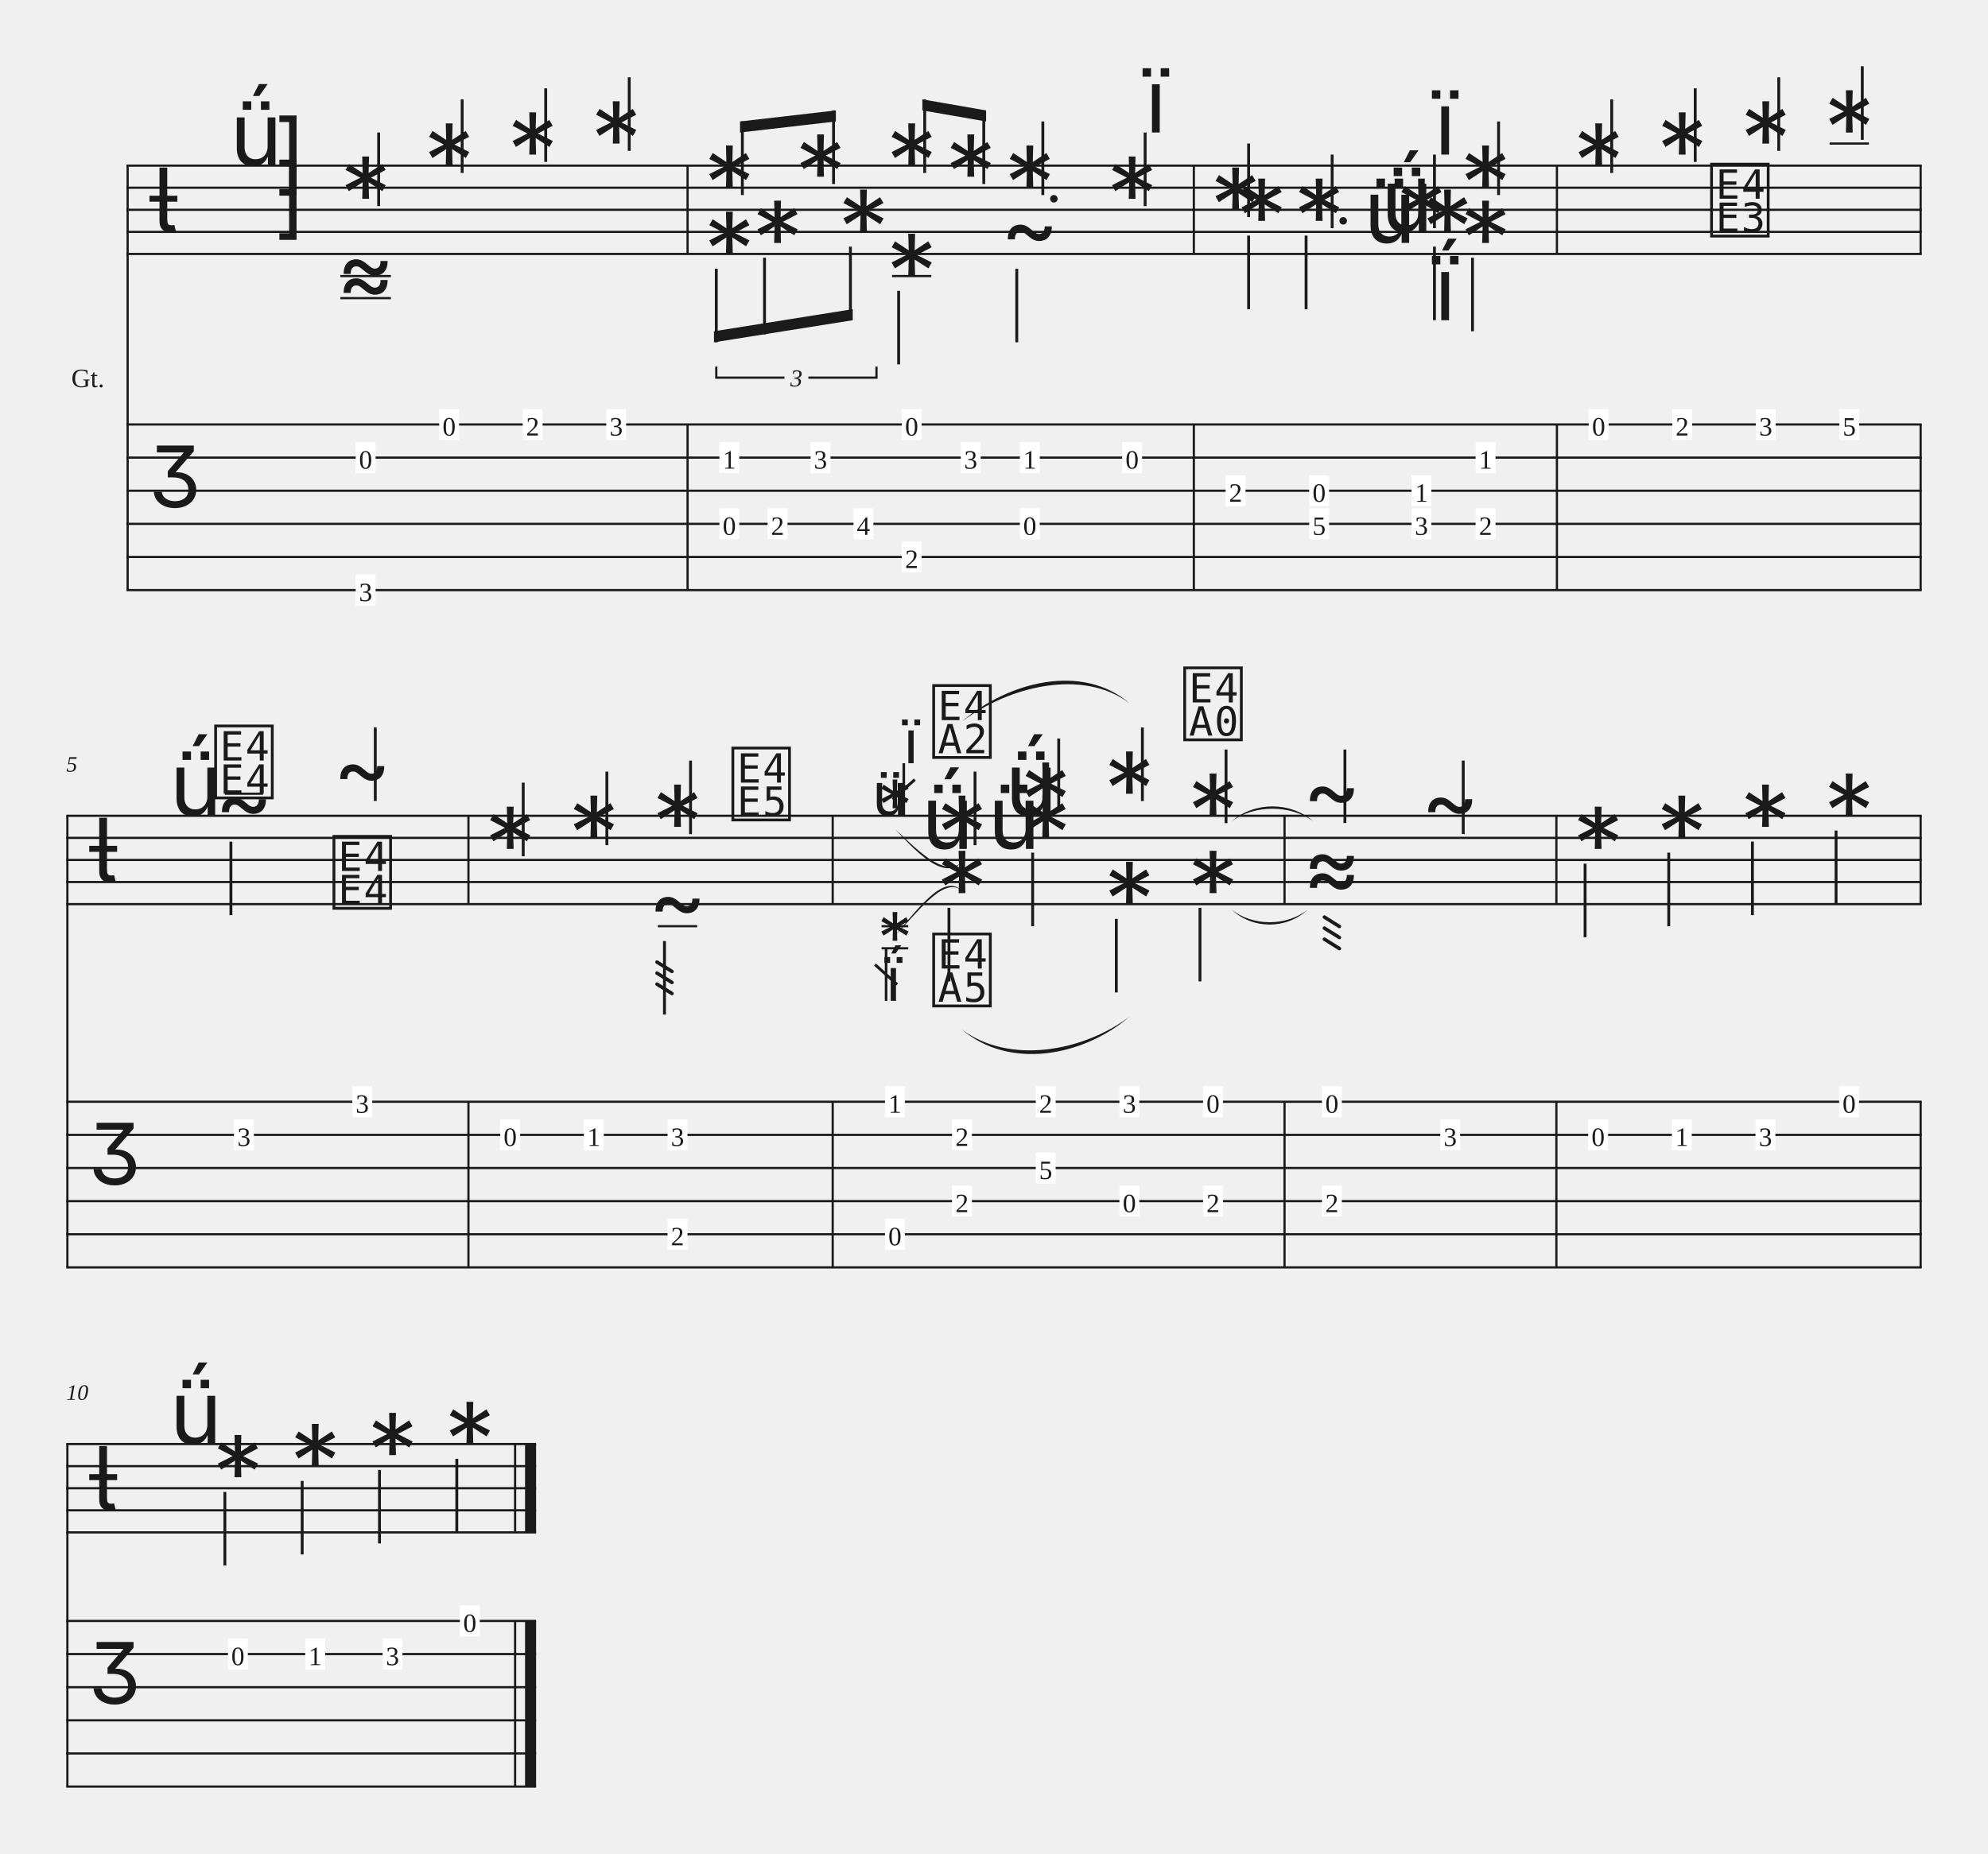
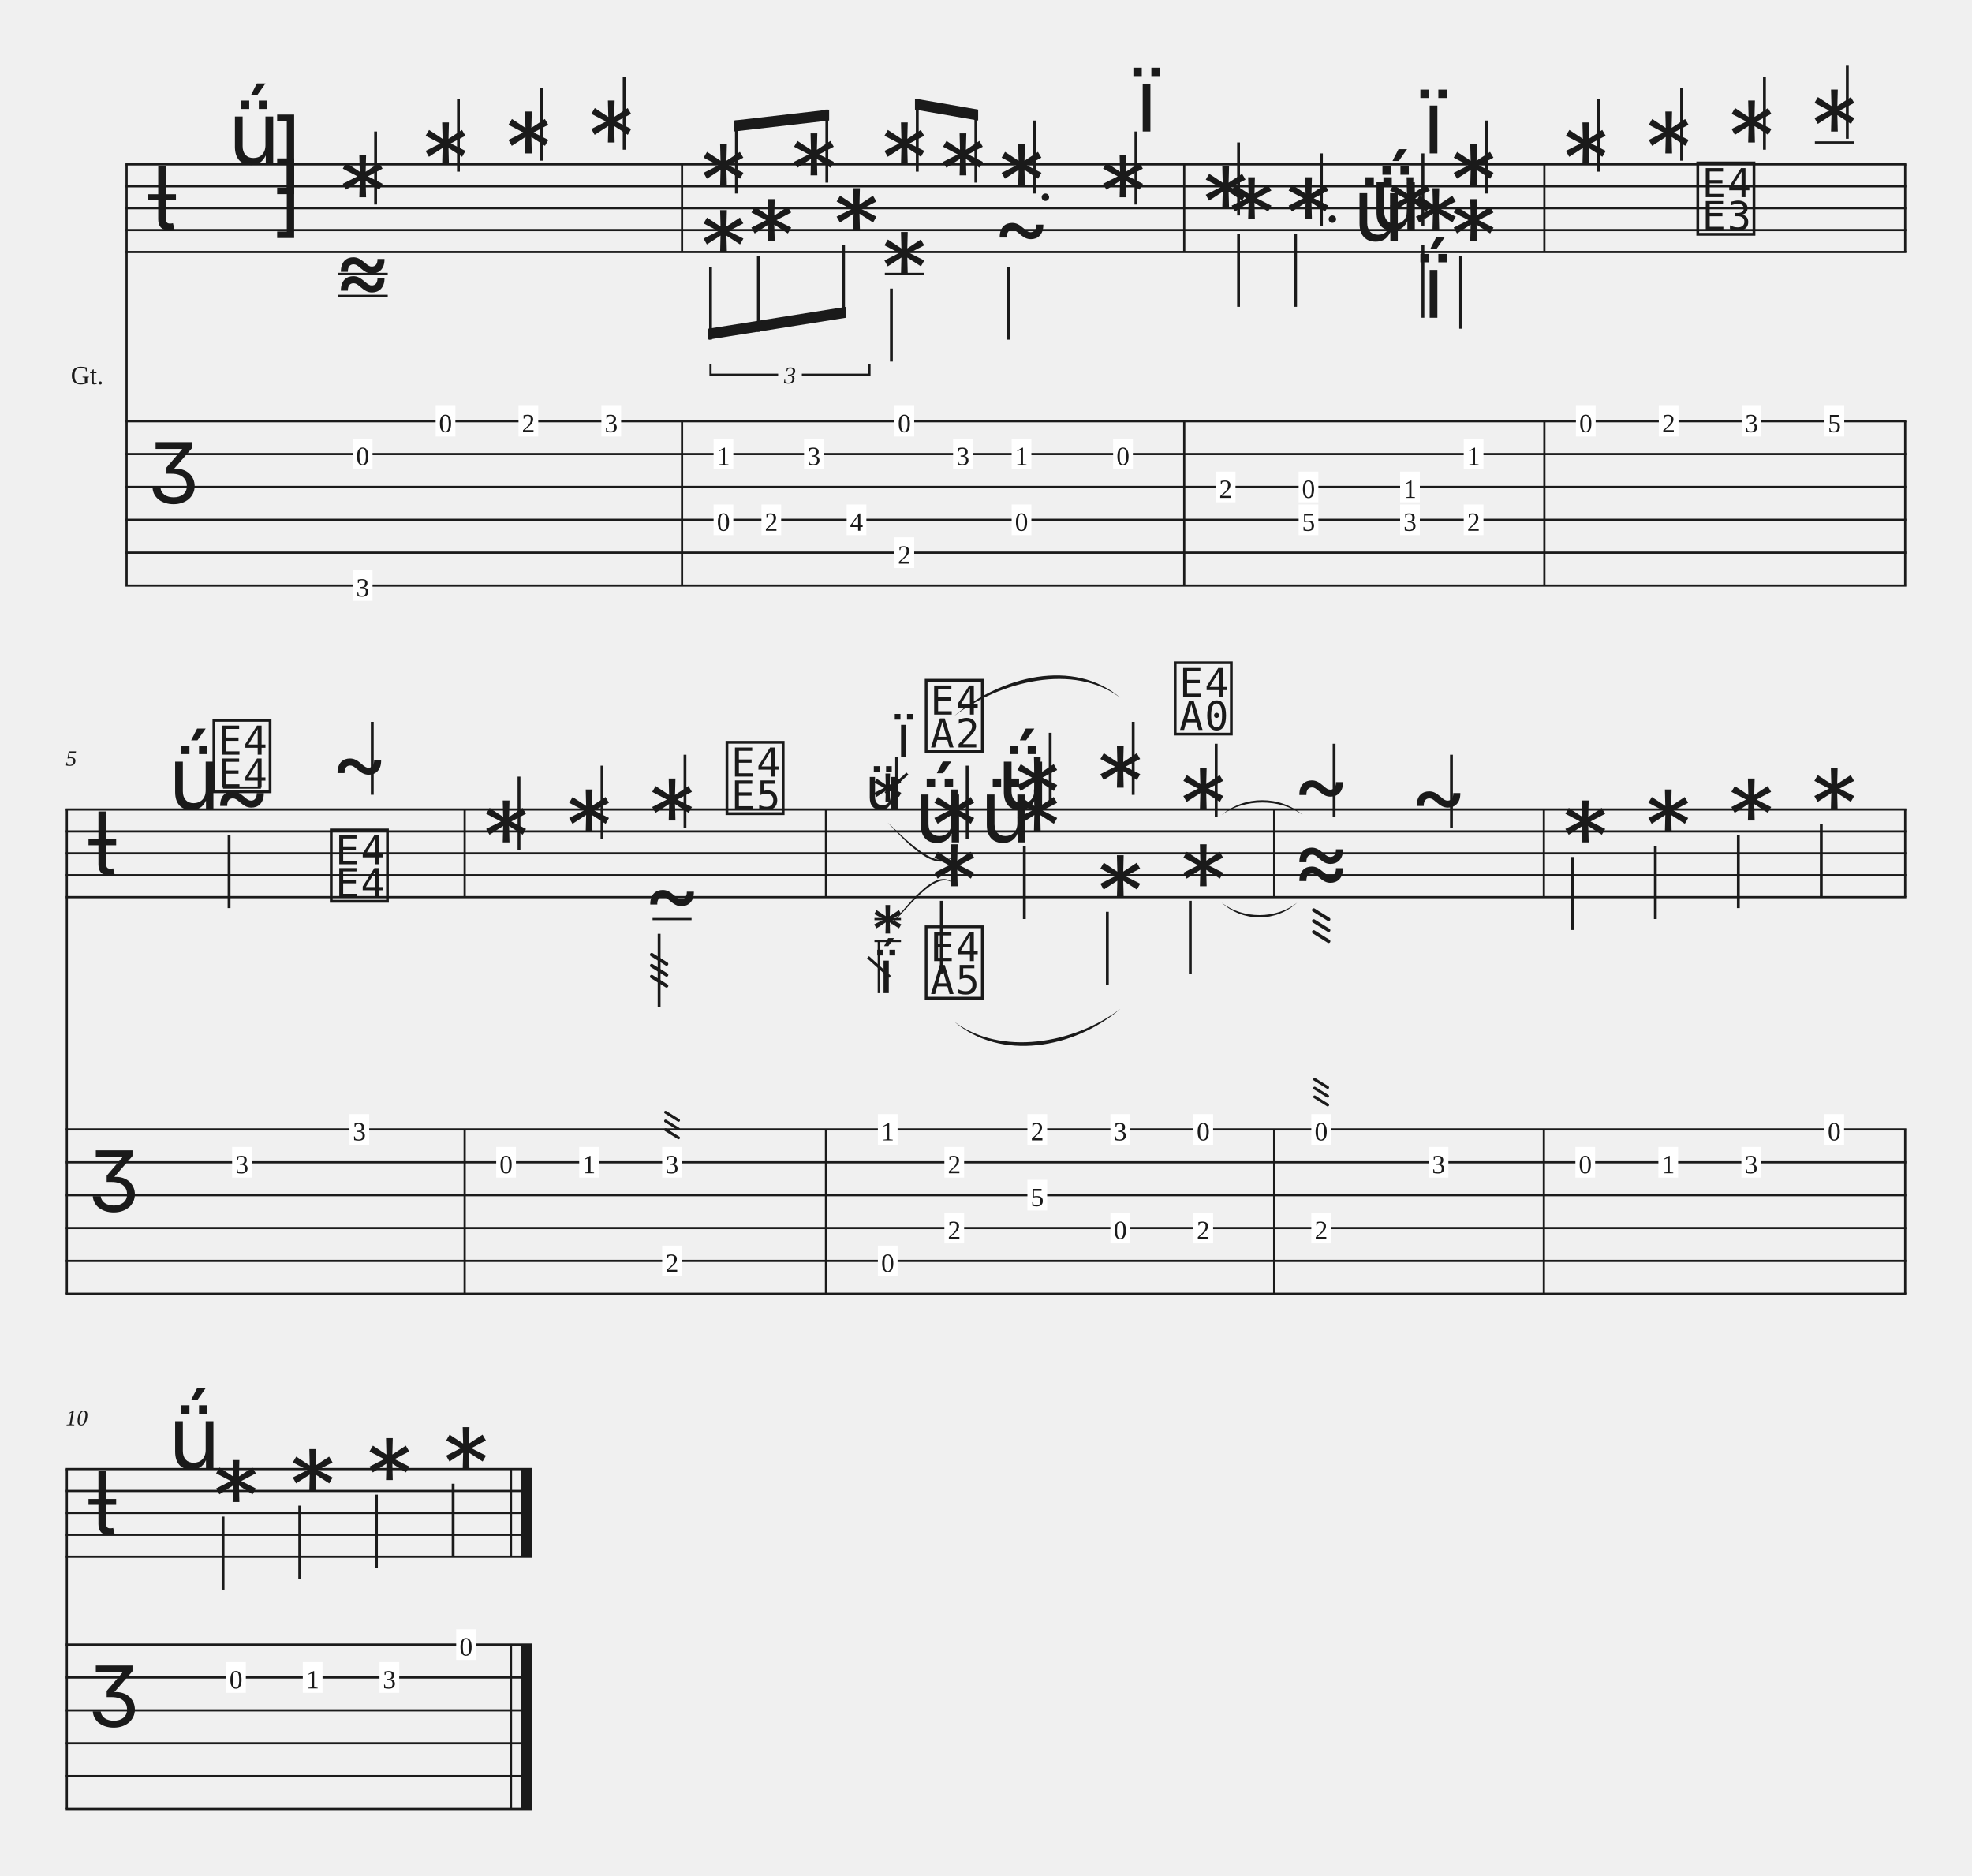
- <svg xmlns="http://www.w3.org/2000/svg" width="900" class="music-score" style="font-synthesis: none; background:#ffffff" role="img" height="839.49" viewBox="0 0 900 839.49">
+ <svg xmlns="http://www.w3.org/2000/svg" width="900" class="music-score" style="font-synthesis: none; background:#ffffff" role="img" height="855.99" viewBox="0 0 900 855.99">
  <g class="system system-0">
    <g class="staff staff-notation" data-track="0" transform="translate(0,75)">
      <g class="staff-lines">
        <line x1="57.28" y1="40" x2="870" y2="40" stroke="#1a1a1a" stroke-width="1" />
        <line x1="57.28" y1="30" x2="870" y2="30" stroke="#1a1a1a" stroke-width="1" />
        <line x1="57.28" y1="20" x2="870" y2="20" stroke="#1a1a1a" stroke-width="1" />
        <line x1="57.28" y1="10" x2="870" y2="10" stroke="#1a1a1a" stroke-width="1" />
        <line x1="57.28" y1="0" x2="870" y2="0" stroke="#1a1a1a" stroke-width="1" />
      </g>
      <text x="67.28" y="30" font-family="Bravura, BravuraFallback, serif" font-size="40" fill="#1a1a1a"></text>
      <g class="key-signature">
        <text x="104.12" y="0" font-family="Bravura, BravuraFallback, serif" font-size="40" fill="#1a1a1a"></text>
      </g>
      <g class="time-signature">
        <text x="124.08" y="10" font-family="Bravura, BravuraFallback, serif" font-size="40" fill="#1a1a1a"></text>
        <text x="124.08" y="30" font-family="Bravura, BravuraFallback, serif" font-size="40" fill="#1a1a1a"></text>
      </g>
      <text x="165.52" y="20" font-family="Bravura, BravuraFallback, serif" font-size="40" fill="#1a1a1a" text-anchor="middle"></text>
      <line x1="171.42" y1="18.32" x2="171.42" y2="-15" stroke="#1a1a1a" stroke-width="1.3" />
      <text x="203.33" y="5" font-family="Bravura, BravuraFallback, serif" font-size="40" fill="#1a1a1a" text-anchor="middle"></text>
      <line x1="209.23" y1="3.32" x2="209.23" y2="-30" stroke="#1a1a1a" stroke-width="1.3" />
      <text x="241.15" y="0" font-family="Bravura, BravuraFallback, serif" font-size="40" fill="#1a1a1a" text-anchor="middle"></text>
      <line x1="247.05" y1="-1.68" x2="247.05" y2="-35" stroke="#1a1a1a" stroke-width="1.3" />
      <text x="278.96" y="-5" font-family="Bravura, BravuraFallback, serif" font-size="40" fill="#1a1a1a" text-anchor="middle"></text>
      <line x1="284.86" y1="-6.68" x2="284.86" y2="-40" stroke="#1a1a1a" stroke-width="1.3" />
      <g class="voice-2">
        <line x1="154.08" y1="50" x2="176.96" y2="50" stroke="#1a1a1a" stroke-width="1" />
        <line x1="154.08" y1="60" x2="176.96" y2="60" stroke="#1a1a1a" stroke-width="1" />
        <text x="165.52" y="65" font-family="Bravura, BravuraFallback, serif" font-size="40" fill="#1a1a1a" text-anchor="middle"></text>
      </g>
      <g class="barline">
        <line x1="311.28" y1="0" x2="311.28" y2="40" stroke="#1a1a1a" stroke-width="1" />
      </g>
      <text x="330.18" y="15" font-family="Bravura, BravuraFallback, serif" font-size="40" fill="#1a1a1a" text-anchor="middle"></text>
      <text x="371.46" y="10" font-family="Bravura, BravuraFallback, serif" font-size="40" fill="#1a1a1a" text-anchor="middle"></text>
      <text x="412.73" y="5" font-family="Bravura, BravuraFallback, serif" font-size="40" fill="#1a1a1a" text-anchor="middle"></text>
      <text x="439.47" y="10" font-family="Bravura, BravuraFallback, serif" font-size="40" fill="#1a1a1a" text-anchor="middle"></text>
      <text x="466.21" y="15" font-family="Bravura, BravuraFallback, serif" font-size="40" fill="#1a1a1a" text-anchor="middle"></text>
      <circle cx="477.11" cy="15" r="1.7" fill="#1a1a1a" />
      <line x1="472.11" y1="13.32" x2="472.11" y2="-20" stroke="#1a1a1a" stroke-width="1.3" />
      <text x="512.52" y="20" font-family="Bravura, BravuraFallback, serif" font-size="40" fill="#1a1a1a" text-anchor="middle"></text>
      <line x1="518.42" y1="18.32" x2="518.42" y2="-15" stroke="#1a1a1a" stroke-width="1.3" />
      <text x="518.42" y="-15" font-family="Bravura, BravuraFallback, serif" font-size="40" fill="#1a1a1a"></text>
      <line x1="336.08" y1="13.32" x2="336.08" y2="-20" stroke="#1a1a1a" stroke-width="1.3" />
      <line x1="377.36" y1="8.32" x2="377.36" y2="-25" stroke="#1a1a1a" stroke-width="1.3" />
      <path d="M 335.03 -20 L 378.41 -25 L 378.41 -20 L 335.03 -15 Z" fill="#1a1a1a" stroke="none" />
      <line x1="418.63" y1="3.32" x2="418.63" y2="-30" stroke="#1a1a1a" stroke-width="1.3" />
      <line x1="445.37" y1="8.32" x2="445.37" y2="-25" stroke="#1a1a1a" stroke-width="1.3" />
      <path d="M 417.58 -30 L 446.42 -25 L 446.42 -20 L 417.58 -25 Z" fill="#1a1a1a" stroke="none" />
      <g class="voice-2">
        <text x="330.18" y="45" font-family="Bravura, BravuraFallback, serif" font-size="40" fill="#1a1a1a" text-anchor="middle"></text>
        <text x="352.01" y="40" font-family="Bravura, BravuraFallback, serif" font-size="40" fill="#1a1a1a" text-anchor="middle"></text>
        <text x="390.9" y="35" font-family="Bravura, BravuraFallback, serif" font-size="40" fill="#1a1a1a" text-anchor="middle"></text>
        <line x1="403.83" y1="50" x2="421.63" y2="50" stroke="#1a1a1a" stroke-width="1" />
        <text x="412.73" y="55" font-family="Bravura, BravuraFallback, serif" font-size="40" fill="#1a1a1a" text-anchor="middle"></text>
        <line x1="406.83" y1="56.68" x2="406.83" y2="90" stroke="#1a1a1a" stroke-width="1.3" />
        <text x="466.21" y="45" font-family="Bravura, BravuraFallback, serif" font-size="40" fill="#1a1a1a" text-anchor="middle"></text>
        <line x1="460.31" y1="46.72" x2="460.31" y2="80" stroke="#1a1a1a" stroke-width="1.3" />
        <line x1="324.28" y1="46.68" x2="324.28" y2="80" stroke="#1a1a1a" stroke-width="1.3" />
        <line x1="346.11" y1="41.68" x2="346.11" y2="76.4" stroke="#1a1a1a" stroke-width="1.3" />
        <line x1="385" y1="36.68" x2="385" y2="70" stroke="#1a1a1a" stroke-width="1.3" />
        <path d="M 323.23 80 L 386.05 70 L 386.05 65 L 323.23 75 Z" fill="#1a1a1a" stroke="none" />
        <g class="tuplet">
          <path d="M 324.28 91 L 324.28 96 L 355.13 96" fill="none" stroke="#1a1a1a" stroke-width="1" />
          <path d="M 365.95 96 L 396.8 96 L 396.8 91" fill="none" stroke="#1a1a1a" stroke-width="1" />
          <text x="360.54" y="99.96" font-family="&quot;Times New Roman&quot;, Georgia, serif" font-style="italic" font-size="11" text-anchor="middle" fill="#1a1a1a">3</text>
        </g>
      </g>
      <g class="barline">
        <line x1="540.47" y1="0" x2="540.47" y2="40" stroke="#1a1a1a" stroke-width="1" />
      </g>
      <text x="559.37" y="25" font-family="Bravura, BravuraFallback, serif" font-size="40" fill="#1a1a1a" text-anchor="middle"></text>
      <line x1="565.27" y1="23.32" x2="565.27" y2="-10" stroke="#1a1a1a" stroke-width="1.3" />
      <text x="597.19" y="30" font-family="Bravura, BravuraFallback, serif" font-size="40" fill="#1a1a1a" text-anchor="middle"></text>
      <circle cx="608.09" cy="25" r="1.7" fill="#1a1a1a" />
      <line x1="603.09" y1="28.32" x2="603.09" y2="-5" stroke="#1a1a1a" stroke-width="1.3" />
      <text x="643.5" y="30" font-family="Bravura, BravuraFallback, serif" font-size="40" fill="#1a1a1a" text-anchor="middle"></text>
      <text x="625.14" y="30" font-family="Bravura, BravuraFallback, serif" font-size="40" fill="#1a1a1a"></text>
      <line x1="649.4" y1="28.32" x2="649.4" y2="-5" stroke="#1a1a1a" stroke-width="1.3" />
      <text x="649.4" y="-5" font-family="Bravura, BravuraFallback, serif" font-size="40" fill="#1a1a1a"></text>
      <text x="672.53" y="15" font-family="Bravura, BravuraFallback, serif" font-size="40" fill="#1a1a1a" text-anchor="middle"></text>
      <line x1="678.43" y1="13.32" x2="678.43" y2="-20" stroke="#1a1a1a" stroke-width="1.3" />
      <g class="voice-2">
        <text x="571.17" y="30" font-family="Bravura, BravuraFallback, serif" font-size="40" fill="#1a1a1a" text-anchor="middle"></text>
        <line x1="565.27" y1="31.68" x2="565.27" y2="65" stroke="#1a1a1a" stroke-width="1.3" />
        <line x1="591.29" y1="31.68" x2="591.29" y2="65" stroke="#1a1a1a" stroke-width="1.3" />
        <text x="655.3" y="35" font-family="Bravura, BravuraFallback, serif" font-size="40" fill="#1a1a1a" text-anchor="middle"></text>
        <text x="617.38" y="35" font-family="Bravura, BravuraFallback, serif" font-size="40" fill="#1a1a1a"></text>
        <line x1="649.4" y1="36.68" x2="649.4" y2="70" stroke="#1a1a1a" stroke-width="1.3" />
        <text x="649.4" y="70" font-family="Bravura, BravuraFallback, serif" font-size="40" fill="#1a1a1a"></text>
        <text x="672.53" y="40" font-family="Bravura, BravuraFallback, serif" font-size="40" fill="#1a1a1a" text-anchor="middle"></text>
        <line x1="666.63" y1="41.68" x2="666.63" y2="75" stroke="#1a1a1a" stroke-width="1.3" />
      </g>
      <g class="barline">
        <line x1="704.84" y1="0" x2="704.84" y2="40" stroke="#1a1a1a" stroke-width="1" />
      </g>
      <text x="723.74" y="5" font-family="Bravura, BravuraFallback, serif" font-size="40" fill="#1a1a1a" text-anchor="middle"></text>
      <line x1="729.64" y1="3.32" x2="729.64" y2="-30" stroke="#1a1a1a" stroke-width="1.3" />
      <text x="761.56" y="0" font-family="Bravura, BravuraFallback, serif" font-size="40" fill="#1a1a1a" text-anchor="middle"></text>
      <line x1="767.46" y1="-1.68" x2="767.46" y2="-35" stroke="#1a1a1a" stroke-width="1.3" />
      <text x="799.37" y="-5" font-family="Bravura, BravuraFallback, serif" font-size="40" fill="#1a1a1a" text-anchor="middle"></text>
      <line x1="805.27" y1="-6.68" x2="805.27" y2="-40" stroke="#1a1a1a" stroke-width="1.3" />
      <line x1="828.29" y1="-10" x2="846.09" y2="-10" stroke="#1a1a1a" stroke-width="1" />
      <text x="837.19" y="-10" font-family="Bravura, BravuraFallback, serif" font-size="40" fill="#1a1a1a" text-anchor="middle"></text>
      <line x1="843.09" y1="-11.68" x2="843.09" y2="-45" stroke="#1a1a1a" stroke-width="1.3" />
      <g class="voice-2">
        <text x="787.67" y="30" font-family="Bravura, BravuraFallback, serif" font-size="40" fill="#1a1a1a" text-anchor="middle"></text>
      </g>
      <g class="barline">
        <line x1="869.5" y1="0" x2="869.5" y2="40" stroke="#1a1a1a" stroke-width="1" />
      </g>
    </g>
    <g class="staff staff-tab" data-track="0" transform="translate(0,192.21)">
      <g class="tab-lines">
        <line x1="57.28" y1="75" x2="870" y2="75" stroke="#1a1a1a" stroke-width="1" />
        <line x1="57.28" y1="60" x2="870" y2="60" stroke="#1a1a1a" stroke-width="1" />
        <line x1="57.28" y1="45" x2="870" y2="45" stroke="#1a1a1a" stroke-width="1" />
        <line x1="57.28" y1="30" x2="870" y2="30" stroke="#1a1a1a" stroke-width="1" />
        <line x1="57.28" y1="15" x2="870" y2="15" stroke="#1a1a1a" stroke-width="1" />
        <line x1="57.28" y1="0" x2="870" y2="0" stroke="#1a1a1a" stroke-width="1" />
      </g>
      <g class="tab-clef">
        <text x="67.28" y="37.5" font-family="Bravura, BravuraFallback, serif" font-size="38.46" fill="#1a1a1a"></text>
      </g>
      <rect x="161.02" y="8" width="9" height="14" fill="#ffffff" />
      <text x="165.52" y="20" font-family="&quot;Times New Roman&quot;, Georgia, serif" font-size="12" text-anchor="middle" fill="#1a1a1a">0</text>
      <rect x="198.83" y="-7" width="9" height="14" fill="#ffffff" />
      <text x="203.33" y="5" font-family="&quot;Times New Roman&quot;, Georgia, serif" font-size="12" text-anchor="middle" fill="#1a1a1a">0</text>
      <rect x="236.65" y="-7" width="9" height="14" fill="#ffffff" />
      <text x="241.15" y="5" font-family="&quot;Times New Roman&quot;, Georgia, serif" font-size="12" text-anchor="middle" fill="#1a1a1a">2</text>
      <rect x="274.46" y="-7" width="9" height="14" fill="#ffffff" />
      <text x="278.96" y="5" font-family="&quot;Times New Roman&quot;, Georgia, serif" font-size="12" text-anchor="middle" fill="#1a1a1a">3</text>
      <rect x="161.02" y="68" width="9" height="14" fill="#ffffff" />
      <text x="165.52" y="80" font-family="&quot;Times New Roman&quot;, Georgia, serif" font-size="12" text-anchor="middle" fill="#1a1a1a">3</text>
      <g class="barline">
        <line x1="311.28" y1="0" x2="311.28" y2="75" stroke="#1a1a1a" stroke-width="1" />
      </g>
      <rect x="325.68" y="8" width="9" height="14" fill="#ffffff" />
      <text x="330.18" y="20" font-family="&quot;Times New Roman&quot;, Georgia, serif" font-size="12" text-anchor="middle" fill="#1a1a1a">1</text>
      <rect x="366.96" y="8" width="9" height="14" fill="#ffffff" />
      <text x="371.46" y="20" font-family="&quot;Times New Roman&quot;, Georgia, serif" font-size="12" text-anchor="middle" fill="#1a1a1a">3</text>
      <rect x="408.23" y="-7" width="9" height="14" fill="#ffffff" />
      <text x="412.73" y="5" font-family="&quot;Times New Roman&quot;, Georgia, serif" font-size="12" text-anchor="middle" fill="#1a1a1a">0</text>
      <rect x="434.97" y="8" width="9" height="14" fill="#ffffff" />
      <text x="439.47" y="20" font-family="&quot;Times New Roman&quot;, Georgia, serif" font-size="12" text-anchor="middle" fill="#1a1a1a">3</text>
      <rect x="461.71" y="8" width="9" height="14" fill="#ffffff" />
      <text x="466.21" y="20" font-family="&quot;Times New Roman&quot;, Georgia, serif" font-size="12" text-anchor="middle" fill="#1a1a1a">1</text>
      <rect x="508.02" y="8" width="9" height="14" fill="#ffffff" />
      <text x="512.52" y="20" font-family="&quot;Times New Roman&quot;, Georgia, serif" font-size="12" text-anchor="middle" fill="#1a1a1a">0</text>
      <rect x="325.68" y="38" width="9" height="14" fill="#ffffff" />
      <text x="330.18" y="50" font-family="&quot;Times New Roman&quot;, Georgia, serif" font-size="12" text-anchor="middle" fill="#1a1a1a">0</text>
      <rect x="347.51" y="38" width="9" height="14" fill="#ffffff" />
      <text x="352.01" y="50" font-family="&quot;Times New Roman&quot;, Georgia, serif" font-size="12" text-anchor="middle" fill="#1a1a1a">2</text>
      <rect x="386.4" y="38" width="9" height="14" fill="#ffffff" />
      <text x="390.9" y="50" font-family="&quot;Times New Roman&quot;, Georgia, serif" font-size="12" text-anchor="middle" fill="#1a1a1a">4</text>
      <rect x="408.23" y="53" width="9" height="14" fill="#ffffff" />
      <text x="412.73" y="65" font-family="&quot;Times New Roman&quot;, Georgia, serif" font-size="12" text-anchor="middle" fill="#1a1a1a">2</text>
      <rect x="461.71" y="38" width="9" height="14" fill="#ffffff" />
      <text x="466.21" y="50" font-family="&quot;Times New Roman&quot;, Georgia, serif" font-size="12" text-anchor="middle" fill="#1a1a1a">0</text>
      <g class="barline">
        <line x1="540.47" y1="0" x2="540.47" y2="75" stroke="#1a1a1a" stroke-width="1" />
      </g>
      <rect x="554.87" y="23" width="9" height="14" fill="#ffffff" />
      <text x="559.37" y="35" font-family="&quot;Times New Roman&quot;, Georgia, serif" font-size="12" text-anchor="middle" fill="#1a1a1a">2</text>
      <rect x="592.69" y="23" width="9" height="14" fill="#ffffff" />
      <text x="597.19" y="35" font-family="&quot;Times New Roman&quot;, Georgia, serif" font-size="12" text-anchor="middle" fill="#1a1a1a">0</text>
      <rect x="639" y="23" width="9" height="14" fill="#ffffff" />
      <text x="643.5" y="35" font-family="&quot;Times New Roman&quot;, Georgia, serif" font-size="12" text-anchor="middle" fill="#1a1a1a">1</text>
      <rect x="668.03" y="8" width="9" height="14" fill="#ffffff" />
      <text x="672.53" y="20" font-family="&quot;Times New Roman&quot;, Georgia, serif" font-size="12" text-anchor="middle" fill="#1a1a1a">1</text>
      <rect x="592.69" y="38" width="9" height="14" fill="#ffffff" />
      <text x="597.19" y="50" font-family="&quot;Times New Roman&quot;, Georgia, serif" font-size="12" text-anchor="middle" fill="#1a1a1a">5</text>
      <rect x="639" y="38" width="9" height="14" fill="#ffffff" />
      <text x="643.5" y="50" font-family="&quot;Times New Roman&quot;, Georgia, serif" font-size="12" text-anchor="middle" fill="#1a1a1a">3</text>
      <rect x="668.03" y="38" width="9" height="14" fill="#ffffff" />
      <text x="672.53" y="50" font-family="&quot;Times New Roman&quot;, Georgia, serif" font-size="12" text-anchor="middle" fill="#1a1a1a">2</text>
      <g class="barline">
        <line x1="704.84" y1="0" x2="704.84" y2="75" stroke="#1a1a1a" stroke-width="1" />
      </g>
      <rect x="719.24" y="-7" width="9" height="14" fill="#ffffff" />
      <text x="723.74" y="5" font-family="&quot;Times New Roman&quot;, Georgia, serif" font-size="12" text-anchor="middle" fill="#1a1a1a">0</text>
      <rect x="757.06" y="-7" width="9" height="14" fill="#ffffff" />
      <text x="761.56" y="5" font-family="&quot;Times New Roman&quot;, Georgia, serif" font-size="12" text-anchor="middle" fill="#1a1a1a">2</text>
      <rect x="794.87" y="-7" width="9" height="14" fill="#ffffff" />
      <text x="799.37" y="5" font-family="&quot;Times New Roman&quot;, Georgia, serif" font-size="12" text-anchor="middle" fill="#1a1a1a">3</text>
      <rect x="832.69" y="-7" width="9" height="14" fill="#ffffff" />
      <text x="837.19" y="5" font-family="&quot;Times New Roman&quot;, Georgia, serif" font-size="12" text-anchor="middle" fill="#1a1a1a">5</text>
      <g class="barline">
        <line x1="869.5" y1="0" x2="869.5" y2="75" stroke="#1a1a1a" stroke-width="1" />
      </g>
    </g>
    <line x1="57.78" y1="75" x2="57.78" y2="267.21" class="system-join" stroke="#1a1a1a" stroke-width="1" />
    <text x="47.28" y="175.3" class="instrument-name" font-family="&quot;Times New Roman&quot;, Georgia, serif" font-size="12" text-anchor="end" fill="#1a1a1a">Gt.</text>
  </g>
  <g class="system system-1">
    <g class="staff staff-notation" data-track="0" transform="translate(0,369.4)">
      <g class="staff-lines">
        <line x1="30" y1="40" x2="870" y2="40" stroke="#1a1a1a" stroke-width="1" />
        <line x1="30" y1="30" x2="870" y2="30" stroke="#1a1a1a" stroke-width="1" />
        <line x1="30" y1="20" x2="870" y2="20" stroke="#1a1a1a" stroke-width="1" />
        <line x1="30" y1="10" x2="870" y2="10" stroke="#1a1a1a" stroke-width="1" />
        <line x1="30" y1="0" x2="870" y2="0" stroke="#1a1a1a" stroke-width="1" />
      </g>
      <text x="40" y="30" font-family="Bravura, BravuraFallback, serif" font-size="40" fill="#1a1a1a"></text>
      <g class="key-signature">
        <text x="76.84" y="0" font-family="Bravura, BravuraFallback, serif" font-size="40" fill="#1a1a1a"></text>
      </g>
      <line x1="101.8" y1="-10" x2="119.08" y2="-10" stroke="#1a1a1a" stroke-width="1" />
      <text x="110.44" y="-10" font-family="Bravura, BravuraFallback, serif" font-size="40" fill="#1a1a1a" text-anchor="middle"></text>
      <text x="164" y="-5" font-family="Bravura, BravuraFallback, serif" font-size="40" fill="#1a1a1a" text-anchor="middle"></text>
      <line x1="169.9" y1="-6.72" x2="169.9" y2="-40" stroke="#1a1a1a" stroke-width="1.3" />
      <g class="voice-2">
        <text x="110.44" y="10" font-family="Bravura, BravuraFallback, serif" font-size="40" fill="#1a1a1a" text-anchor="middle"></text>
        <line x1="104.54" y1="11.72" x2="104.54" y2="45" stroke="#1a1a1a" stroke-width="1.3" />
        <text x="164" y="40" font-family="Bravura, BravuraFallback, serif" font-size="40" fill="#1a1a1a" text-anchor="middle"></text>
      </g>
      <g class="barline">
        <line x1="212.07" y1="0" x2="212.07" y2="40" stroke="#1a1a1a" stroke-width="1" />
      </g>
      <text x="230.97" y="20" font-family="Bravura, BravuraFallback, serif" font-size="40" fill="#1a1a1a" text-anchor="middle"></text>
      <line x1="236.87" y1="18.32" x2="236.87" y2="-15" stroke="#1a1a1a" stroke-width="1.3" />
      <text x="268.84" y="15" font-family="Bravura, BravuraFallback, serif" font-size="40" fill="#1a1a1a" text-anchor="middle"></text>
      <line x1="274.74" y1="13.32" x2="274.74" y2="-20" stroke="#1a1a1a" stroke-width="1.3" />
      <text x="306.72" y="10" font-family="Bravura, BravuraFallback, serif" font-size="40" fill="#1a1a1a" text-anchor="middle"></text>
      <line x1="312.62" y1="8.32" x2="312.62" y2="-25" stroke="#1a1a1a" stroke-width="1.3" />
      <text x="344.6" y="0" font-family="Bravura, BravuraFallback, serif" font-size="40" fill="#1a1a1a" text-anchor="middle"></text>
      <g class="voice-2">
        <line x1="297.82" y1="50" x2="315.62" y2="50" stroke="#1a1a1a" stroke-width="1" />
        <text x="306.72" y="55" font-family="Bravura, BravuraFallback, serif" font-size="40" fill="#1a1a1a" text-anchor="middle"></text>
        <line x1="300.82" y1="56.72" x2="300.82" y2="90" stroke="#1a1a1a" stroke-width="1.3" />
        <g class="tremolo">
          <line x1="297.43" y1="66.24" x2="304.21" y2="70.48" stroke="#1a1a1a" stroke-width="1.6" stroke-linecap="round" />
          <line x1="297.43" y1="71.24" x2="304.21" y2="75.48" stroke="#1a1a1a" stroke-width="1.6" stroke-linecap="round" />
          <line x1="297.43" y1="76.24" x2="304.21" y2="80.48" stroke="#1a1a1a" stroke-width="1.6" stroke-linecap="round" />
        </g>
      </g>
      <g class="barline">
        <line x1="376.97" y1="0" x2="376.97" y2="40" stroke="#1a1a1a" stroke-width="1" />
      </g>
      <text x="405.15" y="0" font-family="Bravura, BravuraFallback, serif" font-size="27.2" fill="#1a1a1a" text-anchor="middle"></text>
      <text x="394.86" y="0" font-family="Bravura, BravuraFallback, serif" font-size="27.2" fill="#1a1a1a"></text>
      <line x1="409.15" y1="0" x2="409.15" y2="-23.8" stroke="#1a1a1a" stroke-width="1.17" />
      <text x="409.15" y="-23.8" font-family="Bravura, BravuraFallback, serif" font-size="27.2" fill="#1a1a1a"></text>
      <line x1="404.15" y1="-7.4" x2="414.15" y2="-16.4" stroke="#1a1a1a" stroke-width="1.3" />
      <text x="435.51" y="15" font-family="Bravura, BravuraFallback, serif" font-size="40" fill="#1a1a1a" text-anchor="middle"></text>
      <text x="417.15" y="15" font-family="Bravura, BravuraFallback, serif" font-size="40" fill="#1a1a1a"></text>
      <line x1="441.41" y1="13.32" x2="441.41" y2="-20" stroke="#1a1a1a" stroke-width="1.3" />
      <text x="473.4" y="0" font-family="Bravura, BravuraFallback, serif" font-size="40" fill="#1a1a1a" text-anchor="middle"></text>
      <text x="455.04" y="0" font-family="Bravura, BravuraFallback, serif" font-size="40" fill="#1a1a1a"></text>
      <line x1="479.3" y1="-1.68" x2="479.3" y2="-35" stroke="#1a1a1a" stroke-width="1.3" />
      <text x="511.28" y="-5" font-family="Bravura, BravuraFallback, serif" font-size="40" fill="#1a1a1a" text-anchor="middle"></text>
      <line x1="517.18" y1="-6.68" x2="517.18" y2="-40" stroke="#1a1a1a" stroke-width="1.3" />
      <text x="549.15" y="5" font-family="Bravura, BravuraFallback, serif" font-size="40" fill="#1a1a1a" text-anchor="middle"></text>
      <line x1="555.05" y1="3.32" x2="555.05" y2="-30" stroke="#1a1a1a" stroke-width="1.3" />
      <g class="articulations">
        <text x="435.51" y="-28.3" font-family="Bravura, BravuraFallback, serif" font-size="40" fill="#1a1a1a" text-anchor="middle"></text>
      </g>
      <g class="articulations">
        <text x="549.15" y="-36.3" font-family="Bravura, BravuraFallback, serif" font-size="40" fill="#1a1a1a" text-anchor="middle"></text>
      </g>
      <g class="voice-2">
        <text x="405.15" y="60" font-family="Bravura, BravuraFallback, serif" font-size="27.2" fill="#1a1a1a" text-anchor="middle"></text>
        <line x1="399.09" y1="50" x2="411.2" y2="50" stroke="#1a1a1a" stroke-width="1" />
        <line x1="399.09" y1="60" x2="411.2" y2="60" stroke="#1a1a1a" stroke-width="1" />
        <line x1="401.15" y1="60" x2="401.15" y2="83.8" stroke="#1a1a1a" stroke-width="1.17" />
        <text x="401.15" y="83.8" font-family="Bravura, BravuraFallback, serif" font-size="27.2" fill="#1a1a1a"></text>
        <line x1="396.15" y1="67.4" x2="406.15" y2="76.4" stroke="#1a1a1a" stroke-width="1.3" />
        <text x="435.51" y="40" font-family="Bravura, BravuraFallback, serif" font-size="40" fill="#1a1a1a" text-anchor="middle"></text>
        <line x1="429.61" y1="41.68" x2="429.61" y2="75" stroke="#1a1a1a" stroke-width="1.3" />
        <text x="473.4" y="15" font-family="Bravura, BravuraFallback, serif" font-size="40" fill="#1a1a1a" text-anchor="middle"></text>
        <text x="447.28" y="15" font-family="Bravura, BravuraFallback, serif" font-size="40" fill="#1a1a1a"></text>
        <line x1="467.5" y1="16.68" x2="467.5" y2="50" stroke="#1a1a1a" stroke-width="1.3" />
        <text x="511.28" y="45" font-family="Bravura, BravuraFallback, serif" font-size="40" fill="#1a1a1a" text-anchor="middle"></text>
        <line x1="505.38" y1="46.68" x2="505.38" y2="80" stroke="#1a1a1a" stroke-width="1.3" />
        <text x="549.15" y="40" font-family="Bravura, BravuraFallback, serif" font-size="40" fill="#1a1a1a" text-anchor="middle"></text>
        <line x1="543.25" y1="41.68" x2="543.25" y2="75" stroke="#1a1a1a" stroke-width="1.3" />
        <g class="articulations">
          <text x="435.51" y="84.2" font-family="Bravura, BravuraFallback, serif" font-size="40" fill="#1a1a1a" text-anchor="middle"></text>
        </g>
      </g>
      <g class="barline">
        <line x1="581.53" y1="0" x2="581.53" y2="40" stroke="#1a1a1a" stroke-width="1" />
      </g>
      <text x="602.97" y="5" font-family="Bravura, BravuraFallback, serif" font-size="40" fill="#1a1a1a" text-anchor="middle"></text>
      <line x1="608.87" y1="3.28" x2="608.87" y2="-30" stroke="#1a1a1a" stroke-width="1.3" />
      <text x="656.53" y="10" font-family="Bravura, BravuraFallback, serif" font-size="40" fill="#1a1a1a" text-anchor="middle"></text>
      <line x1="662.43" y1="8.28" x2="662.43" y2="-25" stroke="#1a1a1a" stroke-width="1.3" />
      <g class="voice-2">
        <text x="602.97" y="40" font-family="Bravura, BravuraFallback, serif" font-size="40" fill="#1a1a1a" text-anchor="middle"></text>
        <g class="tremolo">
          <line x1="599.58" y1="45.88" x2="606.36" y2="50.12" stroke="#1a1a1a" stroke-width="1.6" stroke-linecap="round" />
          <line x1="599.58" y1="50.88" x2="606.36" y2="55.12" stroke="#1a1a1a" stroke-width="1.6" stroke-linecap="round" />
          <line x1="599.58" y1="55.88" x2="606.36" y2="60.12" stroke="#1a1a1a" stroke-width="1.6" stroke-linecap="round" />
        </g>
      </g>
      <g class="barline">
        <line x1="704.6" y1="0" x2="704.6" y2="40" stroke="#1a1a1a" stroke-width="1" />
      </g>
      <text x="723.5" y="20" font-family="Bravura, BravuraFallback, serif" font-size="40" fill="#1a1a1a" text-anchor="middle"></text>
      <line x1="717.6" y1="21.68" x2="717.6" y2="55" stroke="#1a1a1a" stroke-width="1.3" />
      <text x="761.37" y="15" font-family="Bravura, BravuraFallback, serif" font-size="40" fill="#1a1a1a" text-anchor="middle"></text>
      <line x1="755.47" y1="16.68" x2="755.47" y2="50" stroke="#1a1a1a" stroke-width="1.3" />
      <text x="799.25" y="10" font-family="Bravura, BravuraFallback, serif" font-size="40" fill="#1a1a1a" text-anchor="middle"></text>
      <line x1="793.35" y1="11.68" x2="793.35" y2="45" stroke="#1a1a1a" stroke-width="1.3" />
      <text x="837.12" y="5" font-family="Bravura, BravuraFallback, serif" font-size="40" fill="#1a1a1a" text-anchor="middle"></text>
      <line x1="831.22" y1="6.68" x2="831.22" y2="40" stroke="#1a1a1a" stroke-width="1.3" />
      <g class="barline">
        <line x1="869.5" y1="0" x2="869.5" y2="40" stroke="#1a1a1a" stroke-width="1" />
      </g>
      <text x="30" y="-20" class="measure-number" font-family="&quot;Times New Roman&quot;, Georgia, serif" font-size="10" font-style="italic" fill="#1a1a1a">5</text>
      <path d="M 557.55 2.5 C 567.92 -6.5, 584.2 -6.5, 594.57 2.5 C 584.2 -5.1, 567.92 -5.1, 557.55 2.5 Z" class="tie" fill="#1a1a1a" stroke="none" />
      <path d="M 435.51 -42.7 C 456.72 -60.89, 490.06 -69.19, 511.28 -51 C 490.06 -66.91, 456.72 -58.61, 435.51 -42.7 Z" class="slur" fill="#1a1a1a" stroke="none" />
      <path d="M 557.55 42.5 C 567.21 51.5, 582.38 51.5, 592.03 42.5 C 582.38 50.1, 567.21 50.1, 557.55 42.5 Z" class="tie" fill="#1a1a1a" stroke="none" />
      <path d="M 435.51 96.8 C 456.72 114.99, 490.06 109.19, 511.28 91 C 490.06 106.91, 456.72 112.71, 435.51 96.8 Z" class="slur" fill="#1a1a1a" stroke="none" />
      <path d="M 405.15 6 C 413.65 15, 427.01 30, 435.51 21 C 427.01 28.6, 413.65 13.6, 405.15 6 Z" class="slur" fill="#1a1a1a" stroke="none" />
      <path d="M 405.15 54 C 413.65 45, 427.01 25, 435.51 34 C 427.01 26.4, 413.65 46.4, 405.15 54 Z" class="slur" fill="#1a1a1a" stroke="none" />
    </g>
-     <g class="staff staff-tab" data-track="0" transform="translate(0,498.89)">
+     <g class="staff staff-tab" data-track="0" transform="translate(0,515.39)">
      <g class="tab-lines">
        <line x1="30" y1="75" x2="870" y2="75" stroke="#1a1a1a" stroke-width="1" />
        <line x1="30" y1="60" x2="870" y2="60" stroke="#1a1a1a" stroke-width="1" />
        <line x1="30" y1="45" x2="870" y2="45" stroke="#1a1a1a" stroke-width="1" />
        <line x1="30" y1="30" x2="870" y2="30" stroke="#1a1a1a" stroke-width="1" />
        <line x1="30" y1="15" x2="870" y2="15" stroke="#1a1a1a" stroke-width="1" />
        <line x1="30" y1="0" x2="870" y2="0" stroke="#1a1a1a" stroke-width="1" />
      </g>
      <g class="tab-clef">
        <text x="40" y="37.5" font-family="Bravura, BravuraFallback, serif" font-size="38.46" fill="#1a1a1a"></text>
      </g>
      <rect x="159.5" y="-7" width="9" height="14" fill="#ffffff" />
      <text x="164" y="5" font-family="&quot;Times New Roman&quot;, Georgia, serif" font-size="12" text-anchor="middle" fill="#1a1a1a">3</text>
      <rect x="105.94" y="8" width="9" height="14" fill="#ffffff" />
      <text x="110.44" y="20" font-family="&quot;Times New Roman&quot;, Georgia, serif" font-size="12" text-anchor="middle" fill="#1a1a1a">3</text>
      <g class="barline">
        <line x1="212.07" y1="0" x2="212.07" y2="75" stroke="#1a1a1a" stroke-width="1" />
      </g>
      <rect x="226.47" y="8" width="9" height="14" fill="#ffffff" />
      <text x="230.97" y="20" font-family="&quot;Times New Roman&quot;, Georgia, serif" font-size="12" text-anchor="middle" fill="#1a1a1a">0</text>
      <rect x="264.34" y="8" width="9" height="14" fill="#ffffff" />
      <text x="268.84" y="20" font-family="&quot;Times New Roman&quot;, Georgia, serif" font-size="12" text-anchor="middle" fill="#1a1a1a">1</text>
      <rect x="302.22" y="8" width="9" height="14" fill="#ffffff" />
      <text x="306.72" y="20" font-family="&quot;Times New Roman&quot;, Georgia, serif" font-size="12" text-anchor="middle" fill="#1a1a1a">3</text>
+       <g class="tab-tremolo">
+         <line x1="303.75" y1="-7.85" x2="309.69" y2="-4.15" stroke="#1a1a1a" stroke-width="1.3" stroke-linecap="round" />
+         <line x1="303.75" y1="-3.85" x2="309.69" y2="-0.15" stroke="#1a1a1a" stroke-width="1.3" stroke-linecap="round" />
+         <line x1="303.75" y1="0.15" x2="309.69" y2="3.85" stroke="#1a1a1a" stroke-width="1.3" stroke-linecap="round" />
+       </g>
      <rect x="302.22" y="53" width="9" height="14" fill="#ffffff" />
      <text x="306.72" y="65" font-family="&quot;Times New Roman&quot;, Georgia, serif" font-size="12" text-anchor="middle" fill="#1a1a1a">2</text>
      <g class="barline">
        <line x1="376.97" y1="0" x2="376.97" y2="75" stroke="#1a1a1a" stroke-width="1" />
      </g>
      <rect x="400.65" y="-7" width="9" height="14" fill="#ffffff" />
      <text x="405.15" y="5" font-family="&quot;Times New Roman&quot;, Georgia, serif" font-size="12" text-anchor="middle" fill="#1a1a1a">1</text>
      <rect x="431.01" y="8" width="9" height="14" fill="#ffffff" />
      <text x="435.51" y="20" font-family="&quot;Times New Roman&quot;, Georgia, serif" font-size="12" text-anchor="middle" fill="#1a1a1a">2</text>
      <rect x="468.9" y="-7" width="9" height="14" fill="#ffffff" />
      <text x="473.4" y="5" font-family="&quot;Times New Roman&quot;, Georgia, serif" font-size="12" text-anchor="middle" fill="#1a1a1a">2</text>
      <rect x="506.78" y="-7" width="9" height="14" fill="#ffffff" />
      <text x="511.28" y="5" font-family="&quot;Times New Roman&quot;, Georgia, serif" font-size="12" text-anchor="middle" fill="#1a1a1a">3</text>
      <rect x="544.65" y="-7" width="9" height="14" fill="#ffffff" />
      <text x="549.15" y="5" font-family="&quot;Times New Roman&quot;, Georgia, serif" font-size="12" text-anchor="middle" fill="#1a1a1a">0</text>
      <rect x="400.65" y="53" width="9" height="14" fill="#ffffff" />
      <text x="405.15" y="65" font-family="&quot;Times New Roman&quot;, Georgia, serif" font-size="12" text-anchor="middle" fill="#1a1a1a">0</text>
      <rect x="431.01" y="38" width="9" height="14" fill="#ffffff" />
      <text x="435.51" y="50" font-family="&quot;Times New Roman&quot;, Georgia, serif" font-size="12" text-anchor="middle" fill="#1a1a1a">2</text>
      <rect x="468.9" y="23" width="9" height="14" fill="#ffffff" />
      <text x="473.4" y="35" font-family="&quot;Times New Roman&quot;, Georgia, serif" font-size="12" text-anchor="middle" fill="#1a1a1a">5</text>
      <rect x="506.78" y="38" width="9" height="14" fill="#ffffff" />
      <text x="511.28" y="50" font-family="&quot;Times New Roman&quot;, Georgia, serif" font-size="12" text-anchor="middle" fill="#1a1a1a">0</text>
      <rect x="544.65" y="38" width="9" height="14" fill="#ffffff" />
      <text x="549.15" y="50" font-family="&quot;Times New Roman&quot;, Georgia, serif" font-size="12" text-anchor="middle" fill="#1a1a1a">2</text>
      <g class="barline">
        <line x1="581.53" y1="0" x2="581.53" y2="75" stroke="#1a1a1a" stroke-width="1" />
      </g>
      <rect x="598.47" y="-7" width="9" height="14" fill="#ffffff" />
      <text x="602.97" y="5" font-family="&quot;Times New Roman&quot;, Georgia, serif" font-size="12" text-anchor="middle" fill="#1a1a1a">0</text>
+       <g class="tab-tremolo">
+         <line x1="600" y1="-22.85" x2="605.94" y2="-19.15" stroke="#1a1a1a" stroke-width="1.3" stroke-linecap="round" />
+         <line x1="600" y1="-18.85" x2="605.94" y2="-15.15" stroke="#1a1a1a" stroke-width="1.3" stroke-linecap="round" />
+         <line x1="600" y1="-14.85" x2="605.94" y2="-11.15" stroke="#1a1a1a" stroke-width="1.3" stroke-linecap="round" />
+       </g>
      <rect x="652.03" y="8" width="9" height="14" fill="#ffffff" />
      <text x="656.53" y="20" font-family="&quot;Times New Roman&quot;, Georgia, serif" font-size="12" text-anchor="middle" fill="#1a1a1a">3</text>
      <rect x="598.47" y="38" width="9" height="14" fill="#ffffff" />
      <text x="602.97" y="50" font-family="&quot;Times New Roman&quot;, Georgia, serif" font-size="12" text-anchor="middle" fill="#1a1a1a">2</text>
      <g class="barline">
        <line x1="704.6" y1="0" x2="704.6" y2="75" stroke="#1a1a1a" stroke-width="1" />
      </g>
      <rect x="719" y="8" width="9" height="14" fill="#ffffff" />
      <text x="723.5" y="20" font-family="&quot;Times New Roman&quot;, Georgia, serif" font-size="12" text-anchor="middle" fill="#1a1a1a">0</text>
      <rect x="756.87" y="8" width="9" height="14" fill="#ffffff" />
      <text x="761.37" y="20" font-family="&quot;Times New Roman&quot;, Georgia, serif" font-size="12" text-anchor="middle" fill="#1a1a1a">1</text>
      <rect x="794.75" y="8" width="9" height="14" fill="#ffffff" />
      <text x="799.25" y="20" font-family="&quot;Times New Roman&quot;, Georgia, serif" font-size="12" text-anchor="middle" fill="#1a1a1a">3</text>
      <rect x="832.62" y="-7" width="9" height="14" fill="#ffffff" />
      <text x="837.12" y="5" font-family="&quot;Times New Roman&quot;, Georgia, serif" font-size="12" text-anchor="middle" fill="#1a1a1a">0</text>
      <g class="barline">
        <line x1="869.5" y1="0" x2="869.5" y2="75" stroke="#1a1a1a" stroke-width="1" />
      </g>
    </g>
-     <line x1="30.5" y1="369.4" x2="30.5" y2="573.89" class="system-join" stroke="#1a1a1a" stroke-width="1" />
+     <line x1="30.5" y1="369.4" x2="30.5" y2="590.39" class="system-join" stroke="#1a1a1a" stroke-width="1" />
  </g>
  <g class="system system-2">
-     <g class="staff staff-notation" data-track="0" transform="translate(0,653.89)">
+     <g class="staff staff-notation" data-track="0" transform="translate(0,670.39)">
      <g class="staff-lines">
        <line x1="30" y1="40" x2="242.7" y2="40" stroke="#1a1a1a" stroke-width="1" />
        <line x1="30" y1="30" x2="242.7" y2="30" stroke="#1a1a1a" stroke-width="1" />
        <line x1="30" y1="20" x2="242.7" y2="20" stroke="#1a1a1a" stroke-width="1" />
        <line x1="30" y1="10" x2="242.7" y2="10" stroke="#1a1a1a" stroke-width="1" />
        <line x1="30" y1="0" x2="242.7" y2="0" stroke="#1a1a1a" stroke-width="1" />
      </g>
      <text x="40" y="30" font-family="Bravura, BravuraFallback, serif" font-size="40" fill="#1a1a1a"></text>
      <g class="key-signature">
        <text x="76.84" y="0" font-family="Bravura, BravuraFallback, serif" font-size="40" fill="#1a1a1a"></text>
      </g>
      <text x="107.7" y="20" font-family="Bravura, BravuraFallback, serif" font-size="40" fill="#1a1a1a" text-anchor="middle"></text>
      <line x1="101.8" y1="21.68" x2="101.8" y2="55" stroke="#1a1a1a" stroke-width="1.3" />
      <text x="142.7" y="15" font-family="Bravura, BravuraFallback, serif" font-size="40" fill="#1a1a1a" text-anchor="middle"></text>
      <line x1="136.8" y1="16.68" x2="136.8" y2="50" stroke="#1a1a1a" stroke-width="1.3" />
      <text x="177.7" y="10" font-family="Bravura, BravuraFallback, serif" font-size="40" fill="#1a1a1a" text-anchor="middle"></text>
      <line x1="171.8" y1="11.68" x2="171.8" y2="45" stroke="#1a1a1a" stroke-width="1.3" />
      <text x="212.7" y="5" font-family="Bravura, BravuraFallback, serif" font-size="40" fill="#1a1a1a" text-anchor="middle"></text>
      <line x1="206.8" y1="6.68" x2="206.8" y2="40" stroke="#1a1a1a" stroke-width="1.3" />
      <g class="barline">
        <line x1="240.2" y1="0" x2="240.2" y2="40" stroke="#1a1a1a" stroke-width="5" />
        <line x1="233.2" y1="0" x2="233.2" y2="40" stroke="#1a1a1a" stroke-width="1" />
      </g>
      <text x="30" y="-20" class="measure-number" font-family="&quot;Times New Roman&quot;, Georgia, serif" font-size="10" font-style="italic" fill="#1a1a1a">10</text>
    </g>
-     <g class="staff staff-tab" data-track="0" transform="translate(0,733.99)">
+     <g class="staff staff-tab" data-track="0" transform="translate(0,750.49)">
      <g class="tab-lines">
        <line x1="30" y1="75" x2="242.7" y2="75" stroke="#1a1a1a" stroke-width="1" />
        <line x1="30" y1="60" x2="242.7" y2="60" stroke="#1a1a1a" stroke-width="1" />
        <line x1="30" y1="45" x2="242.7" y2="45" stroke="#1a1a1a" stroke-width="1" />
        <line x1="30" y1="30" x2="242.7" y2="30" stroke="#1a1a1a" stroke-width="1" />
        <line x1="30" y1="15" x2="242.7" y2="15" stroke="#1a1a1a" stroke-width="1" />
        <line x1="30" y1="0" x2="242.7" y2="0" stroke="#1a1a1a" stroke-width="1" />
      </g>
      <g class="tab-clef">
        <text x="40" y="37.5" font-family="Bravura, BravuraFallback, serif" font-size="38.46" fill="#1a1a1a"></text>
      </g>
      <rect x="103.2" y="8" width="9" height="14" fill="#ffffff" />
      <text x="107.7" y="20" font-family="&quot;Times New Roman&quot;, Georgia, serif" font-size="12" text-anchor="middle" fill="#1a1a1a">0</text>
      <rect x="138.2" y="8" width="9" height="14" fill="#ffffff" />
      <text x="142.7" y="20" font-family="&quot;Times New Roman&quot;, Georgia, serif" font-size="12" text-anchor="middle" fill="#1a1a1a">1</text>
      <rect x="173.2" y="8" width="9" height="14" fill="#ffffff" />
      <text x="177.7" y="20" font-family="&quot;Times New Roman&quot;, Georgia, serif" font-size="12" text-anchor="middle" fill="#1a1a1a">3</text>
      <rect x="208.2" y="-7" width="9" height="14" fill="#ffffff" />
      <text x="212.7" y="5" font-family="&quot;Times New Roman&quot;, Georgia, serif" font-size="12" text-anchor="middle" fill="#1a1a1a">0</text>
      <g class="barline">
        <line x1="240.2" y1="0" x2="240.2" y2="75" stroke="#1a1a1a" stroke-width="5" />
        <line x1="233.2" y1="0" x2="233.2" y2="75" stroke="#1a1a1a" stroke-width="1" />
      </g>
    </g>
-     <line x1="30.5" y1="653.89" x2="30.5" y2="808.99" class="system-join" stroke="#1a1a1a" stroke-width="1" />
+     <line x1="30.5" y1="670.39" x2="30.5" y2="825.49" class="system-join" stroke="#1a1a1a" stroke-width="1" />
  </g>
</svg>
